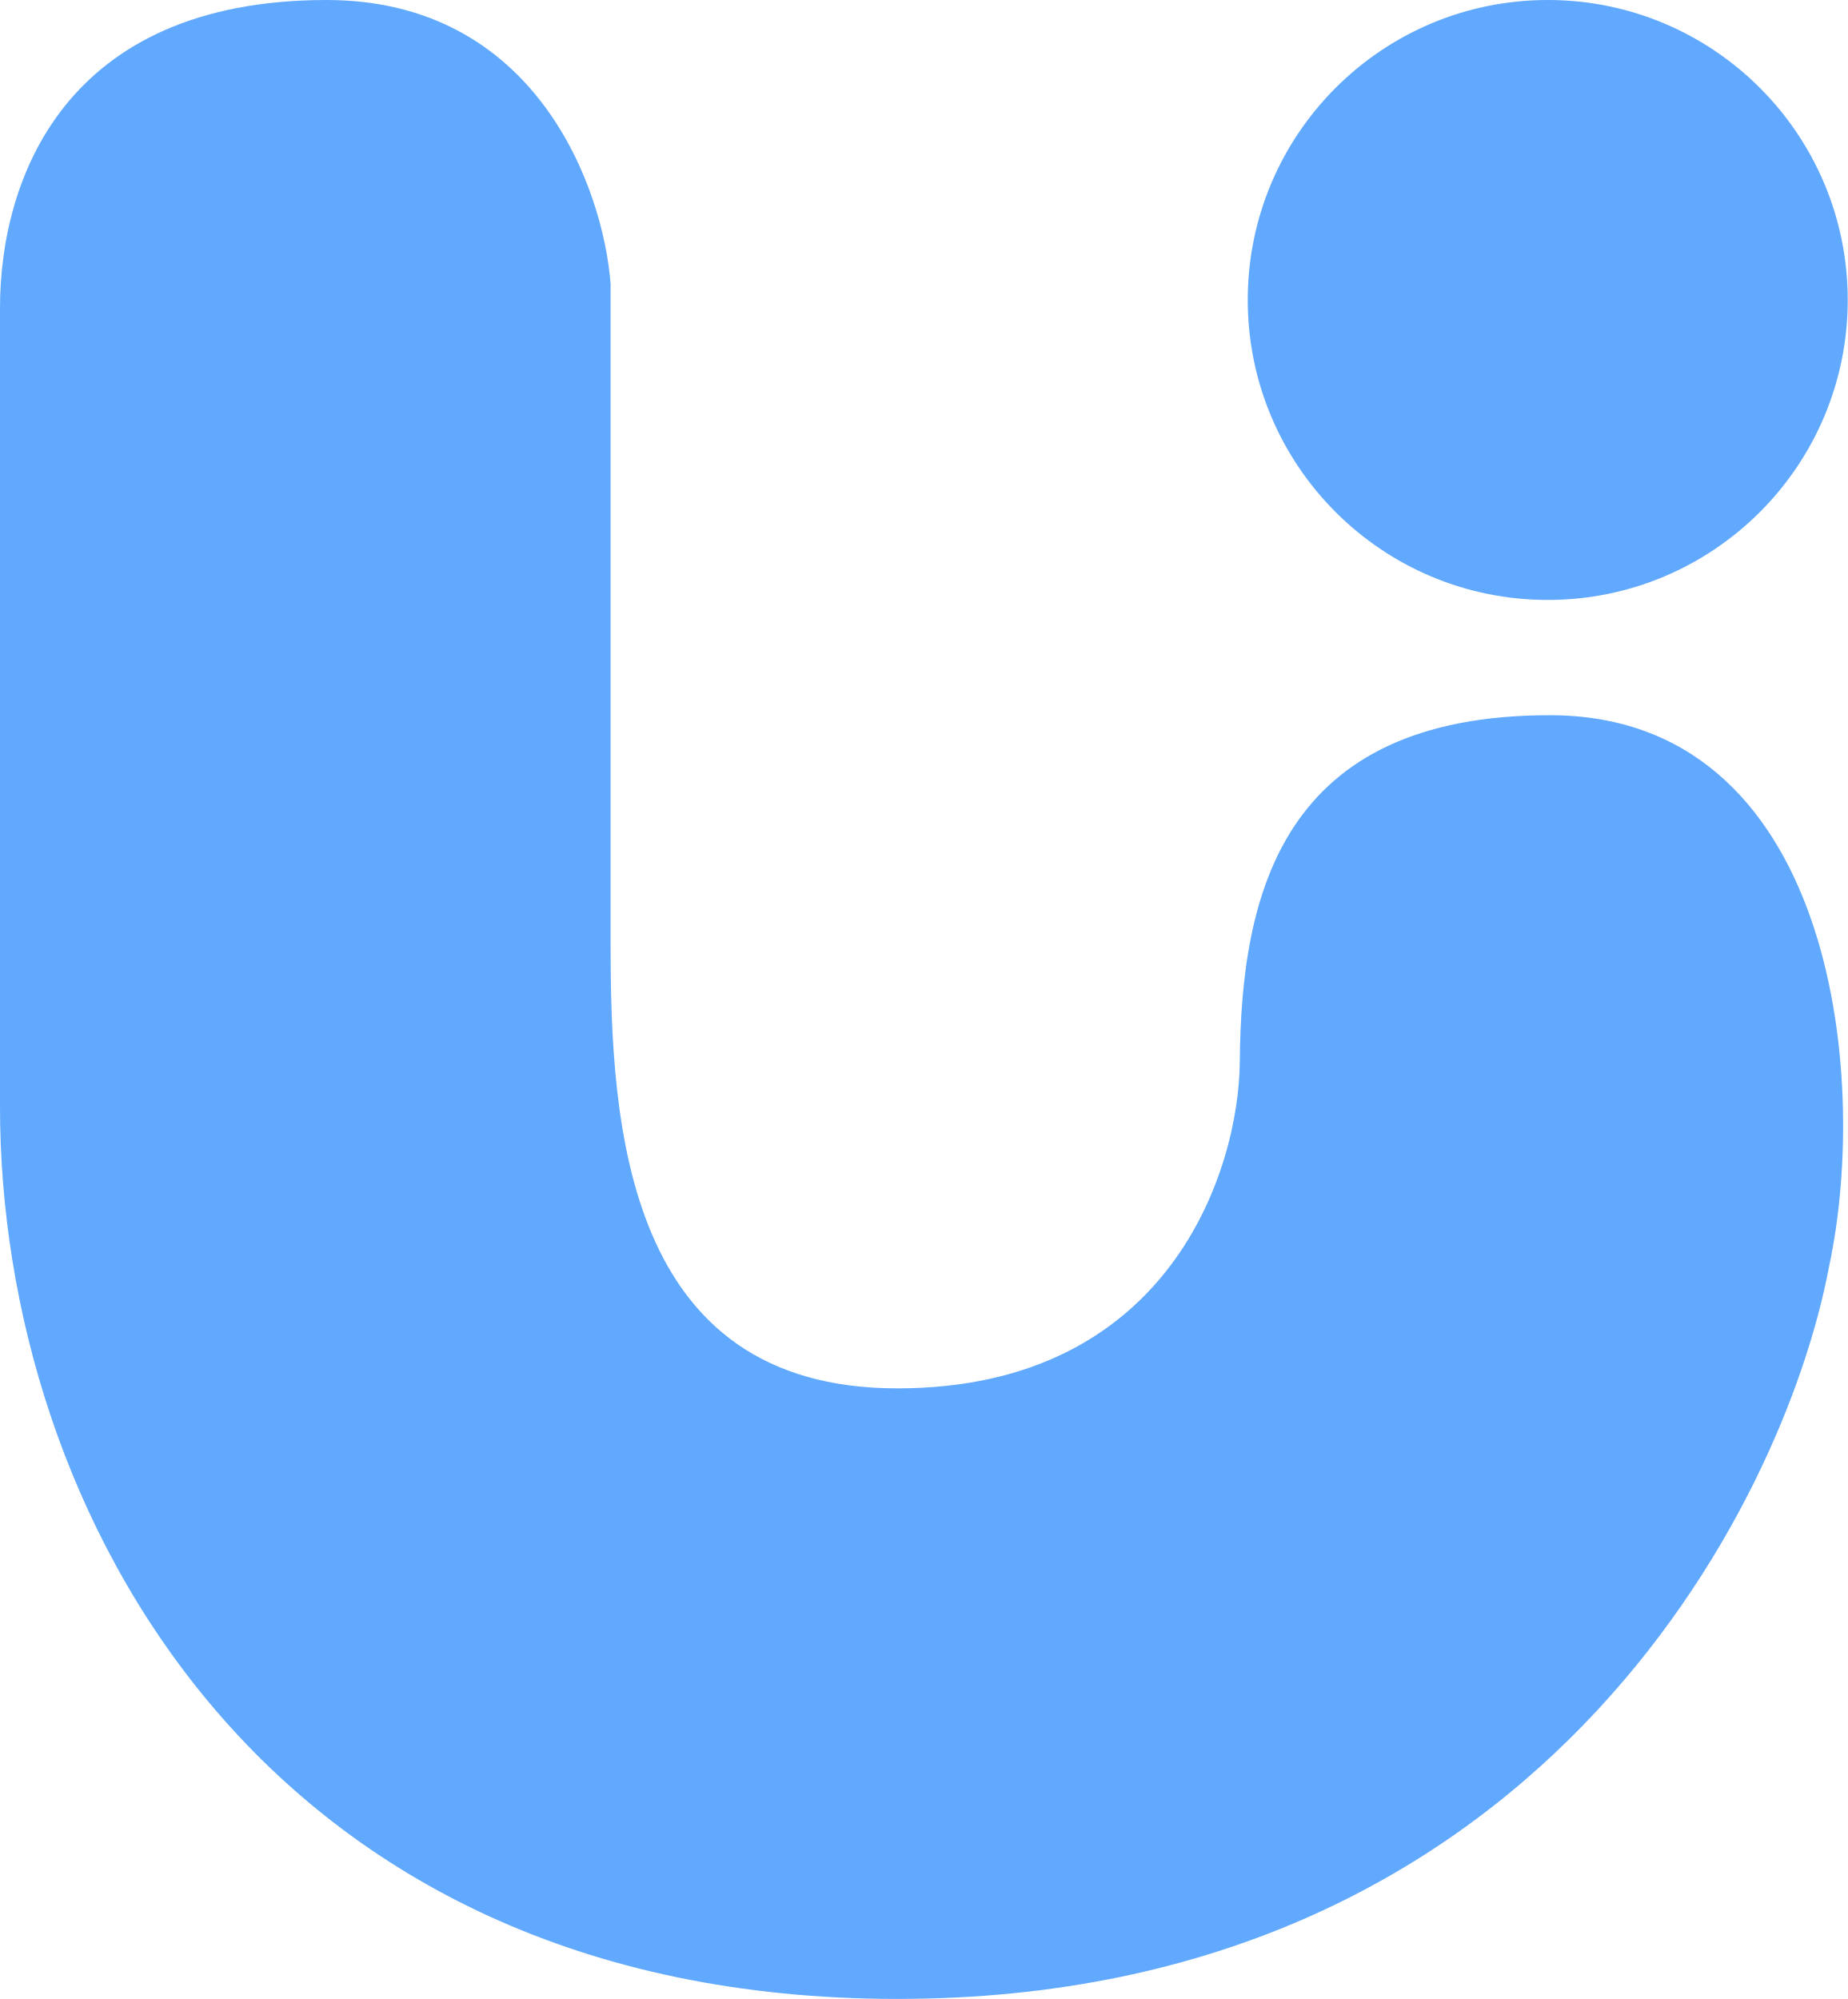
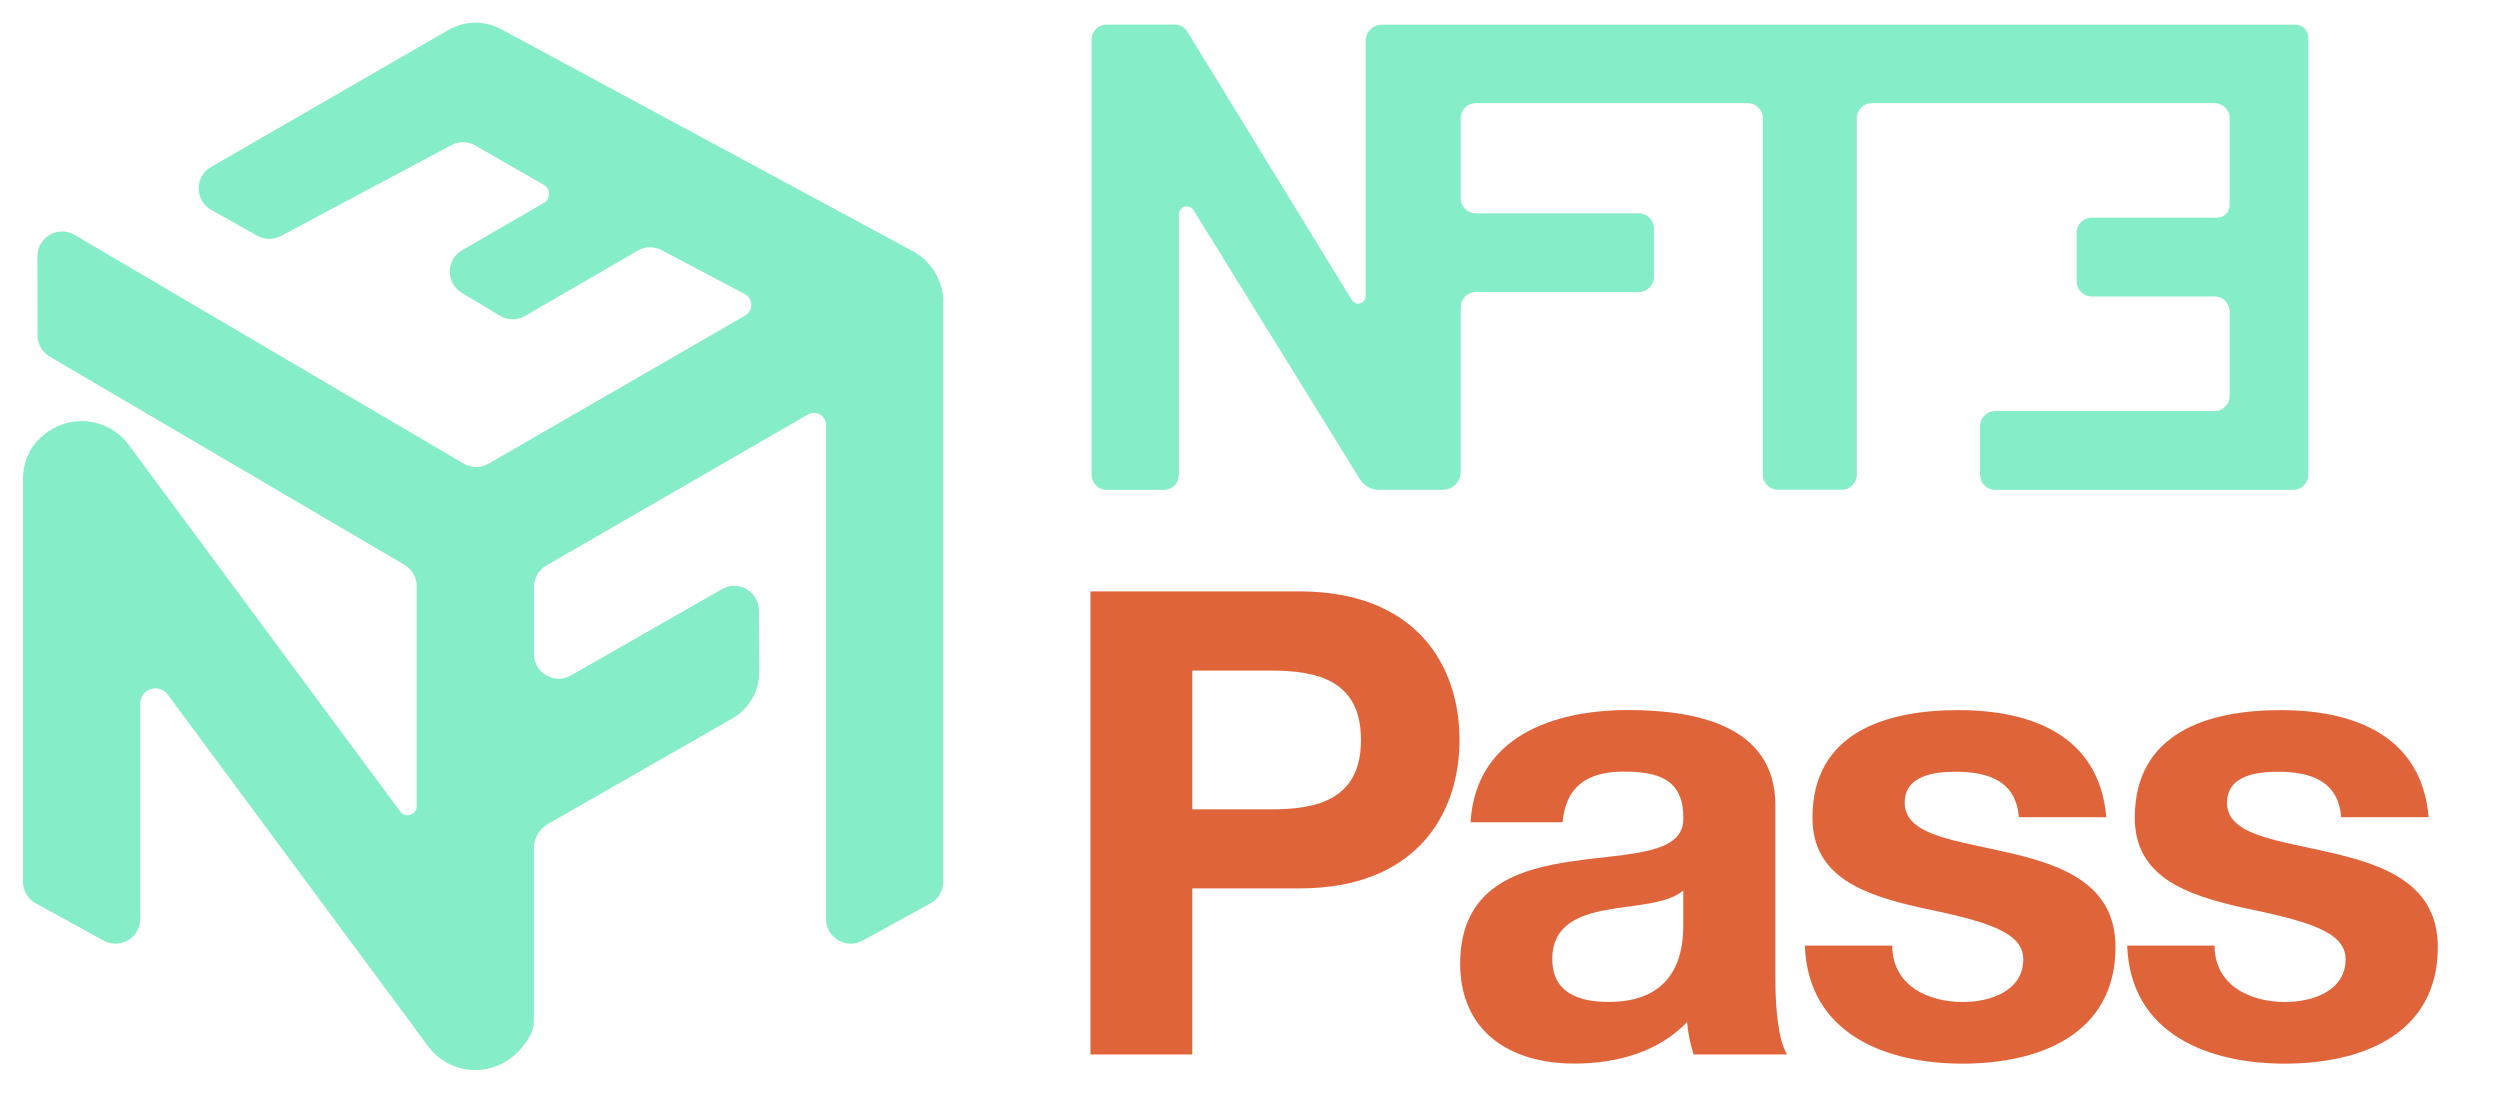
- <svg xmlns="http://www.w3.org/2000/svg" width="1196" height="1294" viewBox="0 0 1196 1294" fill="none">
-   <path d="M211.362 0C347.459 0 390.648 122.579 395.23 183.868V611.747C395.23 728.598 404.853 898.719 580.816 898.719C756.779 898.719 801.916 757.81 802.489 687.356C803.372 578.71 829.484 462.968 1003.1 462.968C1185.25 462.968 1210.89 693.657 1183.97 819.673C1154.19 977.765 991.855 1293.95 580.816 1293.95C169.777 1293.95 0 977.765 0 716.569V199.333C0 116.851 41.241 0 211.362 0Z" fill="#61A9FF" />
-   <circle cx="1001.82" cy="194.178" r="194.178" fill="#61A9FF" />
+ <svg xmlns="http://www.w3.org/2000/svg" width="105" height="46" viewBox="0 0 105 46" fill="none">
+   <path d="M39.618 12.567C39.568 11.717 39.084 10.951 38.33 10.544L21.044 1.224C20.353 0.852 19.518 0.865 18.837 1.255L8.863 7.014C8.147 7.427 8.178 8.471 8.919 8.84L10.848 9.925C11.149 10.075 11.502 10.069 11.796 9.913L18.958 6.095C19.274 5.926 19.652 5.933 19.962 6.111L22.841 7.765C23.135 7.934 23.135 8.356 22.841 8.524L19.409 10.51C18.736 10.901 18.715 11.864 19.371 12.283L20.978 13.248C21.303 13.455 21.719 13.464 22.054 13.27L26.784 10.525C27.093 10.347 27.472 10.341 27.788 10.507L31.283 12.351C31.639 12.539 31.649 13.048 31.299 13.252L20.515 19.477C20.19 19.664 19.787 19.661 19.465 19.467L3.142 9.872C2.451 9.459 1.572 9.956 1.572 10.763L1.578 14.086C1.578 14.449 1.769 14.787 2.082 14.974L16.998 23.729C17.311 23.916 17.502 24.254 17.502 24.619V33.858C17.502 34.227 17.029 34.383 16.811 34.087L5.408 18.686C4.545 17.519 2.798 17.288 1.625 18.457C1.187 18.892 0.966 19.502 0.966 20.117V37.032C0.966 37.41 1.172 37.76 1.503 37.941L4.355 39.505C5.046 39.883 5.89 39.383 5.89 38.595V29.55C5.89 28.934 6.674 28.675 7.043 29.169L17.983 43.944C18.455 44.582 19.196 44.942 19.962 44.942C20.8 44.942 21.675 44.51 22.235 43.55C22.36 43.338 22.422 43.094 22.422 42.85C22.422 42.85 22.422 37.563 22.422 35.637C22.422 35.209 22.651 34.815 23.023 34.602L30.764 30.172C31.464 29.769 31.896 29.018 31.89 28.209L31.874 25.636C31.868 24.841 31.008 24.348 30.32 24.745L23.98 28.368C23.289 28.765 22.426 28.268 22.426 27.471V24.651C22.426 24.282 22.623 23.938 22.945 23.753L33.931 17.41C34.269 17.213 34.694 17.46 34.694 17.851V38.595C34.694 39.383 35.538 39.883 36.229 39.505L39.08 37.941C39.412 37.76 39.618 37.41 39.618 37.032V12.558H39.612L39.618 12.567Z" fill="#85EDC7" />
+   <path d="M93.631 1.037H84.224H70.752H58.039C57.664 1.037 57.358 1.343 57.358 1.718V12.439C57.358 12.755 56.942 12.873 56.776 12.601L49.87 1.334C49.754 1.146 49.551 1.033 49.332 1.033H46.478C46.131 1.033 45.846 1.315 45.846 1.665V19.942C45.846 20.289 46.127 20.574 46.478 20.574H48.882C49.229 20.574 49.514 20.293 49.514 19.942V9C49.514 8.665 49.951 8.54 50.129 8.825L57.123 20.136C57.289 20.405 57.586 20.571 57.902 20.571H60.6C61.016 20.571 61.35 20.233 61.35 19.82V12.898C61.35 12.551 61.632 12.267 61.982 12.267H68.832C69.179 12.267 69.463 11.985 69.463 11.635V9.591C69.463 9.244 69.182 8.959 68.832 8.959H61.982C61.635 8.959 61.35 8.678 61.35 8.327V4.963C61.35 4.616 61.632 4.332 61.982 4.332H73.406C73.753 4.332 74.038 4.613 74.038 4.963V19.936C74.038 20.283 74.319 20.568 74.669 20.568H77.355C77.702 20.568 77.986 20.286 77.986 19.936V4.963C77.986 4.616 78.268 4.332 78.618 4.332H83.37H87.219H93.012C93.359 4.332 93.644 4.613 93.644 4.963V8.628C93.644 8.912 93.412 9.143 93.128 9.143H87.85C87.503 9.143 87.219 9.425 87.219 9.775V11.82C87.219 12.167 87.5 12.451 87.85 12.451H93.012C93.359 12.451 93.644 12.733 93.644 13.083V16.634C93.644 16.982 93.362 17.266 93.012 17.266H83.795C83.448 17.266 83.164 17.547 83.164 17.898V19.942C83.164 20.289 83.445 20.574 83.795 20.574H96.317C96.664 20.574 96.948 20.293 96.948 19.942V1.584C96.948 1.28 96.704 1.037 96.401 1.037H93.644H93.631Z" fill="#85EDC7" />
+   <path d="M45.799 24.838H54.572C59.449 24.838 61.3 27.918 61.3 31.076C61.3 34.233 59.446 37.313 54.572 37.313H50.076V44.288H45.799V24.835V24.838ZM50.076 33.993H53.4C55.36 33.993 57.161 33.558 57.161 31.079C57.161 28.599 55.363 28.165 53.4 28.165H50.076V33.996V33.993Z" fill="#E0643A" />
+   <path d="M61.763 34.537C61.982 30.941 65.224 29.822 68.382 29.822C71.189 29.822 74.566 30.447 74.566 33.827V41.156C74.566 42.437 74.704 43.716 75.057 44.288H71.133C70.996 43.854 70.889 43.388 70.861 42.925C69.635 44.207 67.863 44.67 66.121 44.67C63.423 44.67 61.325 43.335 61.325 40.446C61.378 34.043 70.861 37.476 70.698 34.315C70.698 32.68 69.554 32.408 68.191 32.408C66.693 32.408 65.765 33.008 65.63 34.534H61.763V34.537ZM70.698 37.398C70.045 37.97 68.682 37.998 67.484 38.214C66.287 38.432 65.196 38.867 65.196 40.283C65.196 41.7 66.312 42.081 67.566 42.081C70.589 42.081 70.698 39.711 70.698 38.839V37.394V37.398Z" fill="#E0643A" />
+   <path d="M79.475 39.714C79.475 41.377 80.947 42.084 82.445 42.084C83.536 42.084 84.977 41.65 84.977 40.286C84.977 39.114 83.342 38.679 80.591 38.107C78.33 37.588 76.123 36.853 76.123 34.346C76.123 30.751 79.228 29.825 82.254 29.825C85.28 29.825 88.166 30.86 88.466 34.321H84.79C84.68 32.823 83.536 32.414 82.148 32.414C81.275 32.414 79.997 32.551 79.997 33.721C79.997 35.109 82.204 35.3 84.383 35.819C86.644 36.338 88.851 37.154 88.851 39.77C88.851 43.475 85.609 44.673 82.423 44.673C79.237 44.673 75.939 43.447 75.804 39.714H79.481H79.475Z" fill="#E0643A" />
+   <path d="M93.012 39.714C93.012 41.377 94.485 42.084 95.982 42.084C97.073 42.084 98.515 41.65 98.515 40.286C98.515 39.114 96.88 38.679 94.128 38.107C91.868 37.588 89.661 36.853 89.661 34.346C89.661 30.751 92.765 29.825 95.792 29.825C98.818 29.825 101.704 30.86 102.004 34.321H98.327C98.218 32.823 97.073 32.414 95.685 32.414C94.813 32.414 93.534 32.551 93.534 33.721C93.534 35.109 95.742 35.3 97.921 35.819C100.181 36.338 102.388 37.154 102.388 39.77C102.388 43.475 99.146 44.673 95.96 44.673C92.775 44.673 89.476 43.447 89.342 39.714H93.018H93.012Z" fill="#E0643A" />
</svg>
